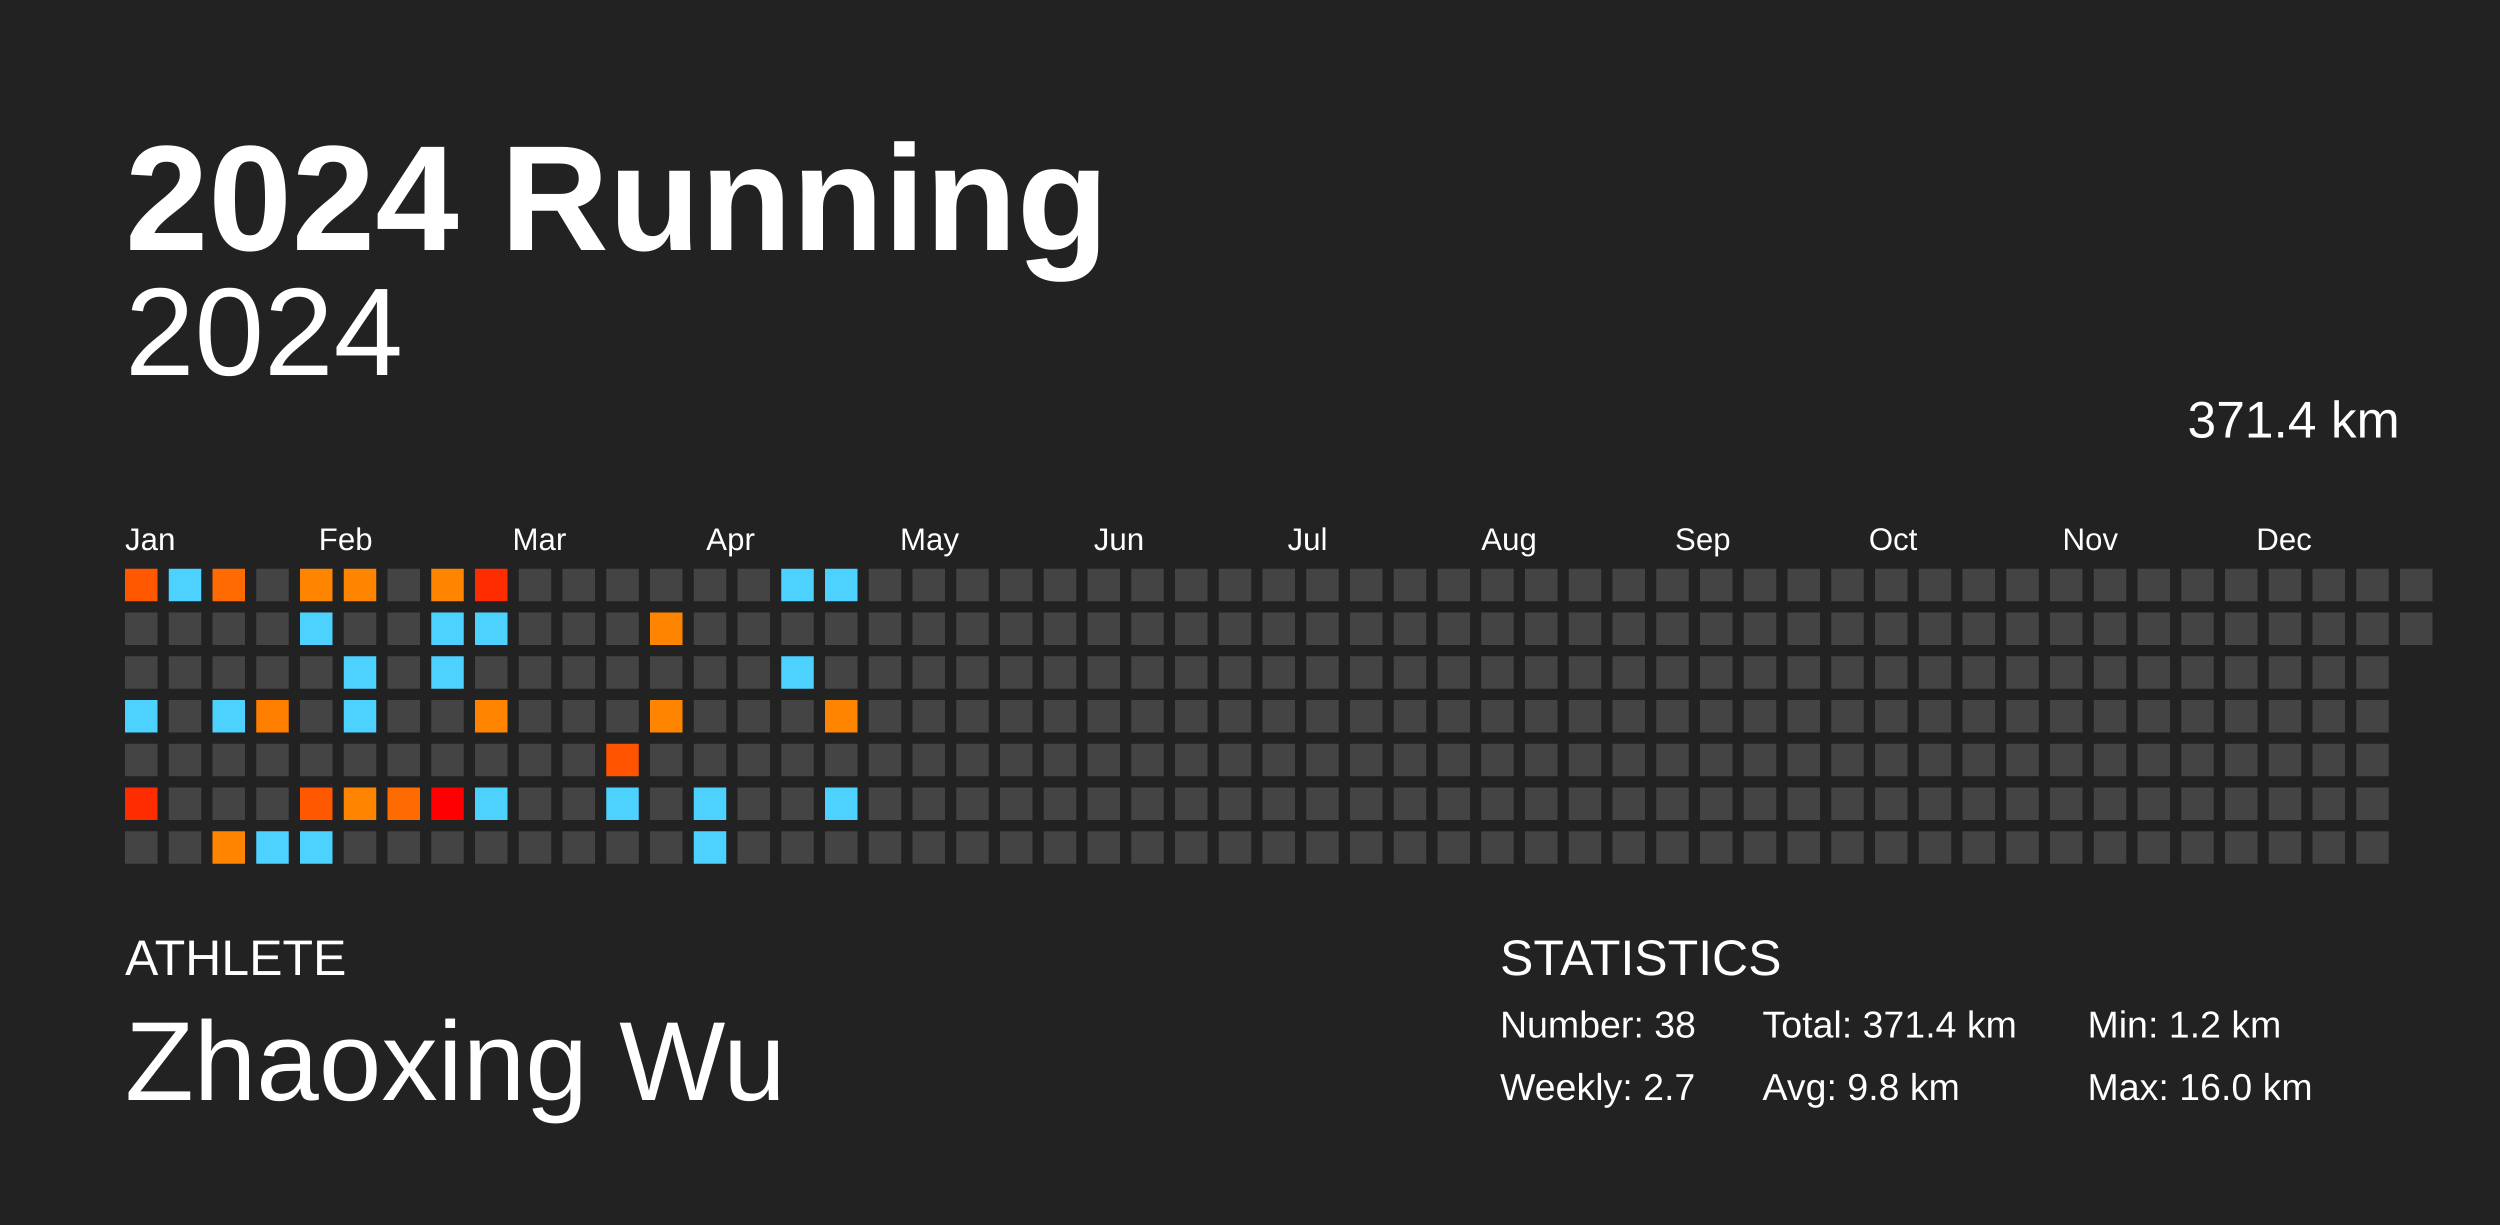
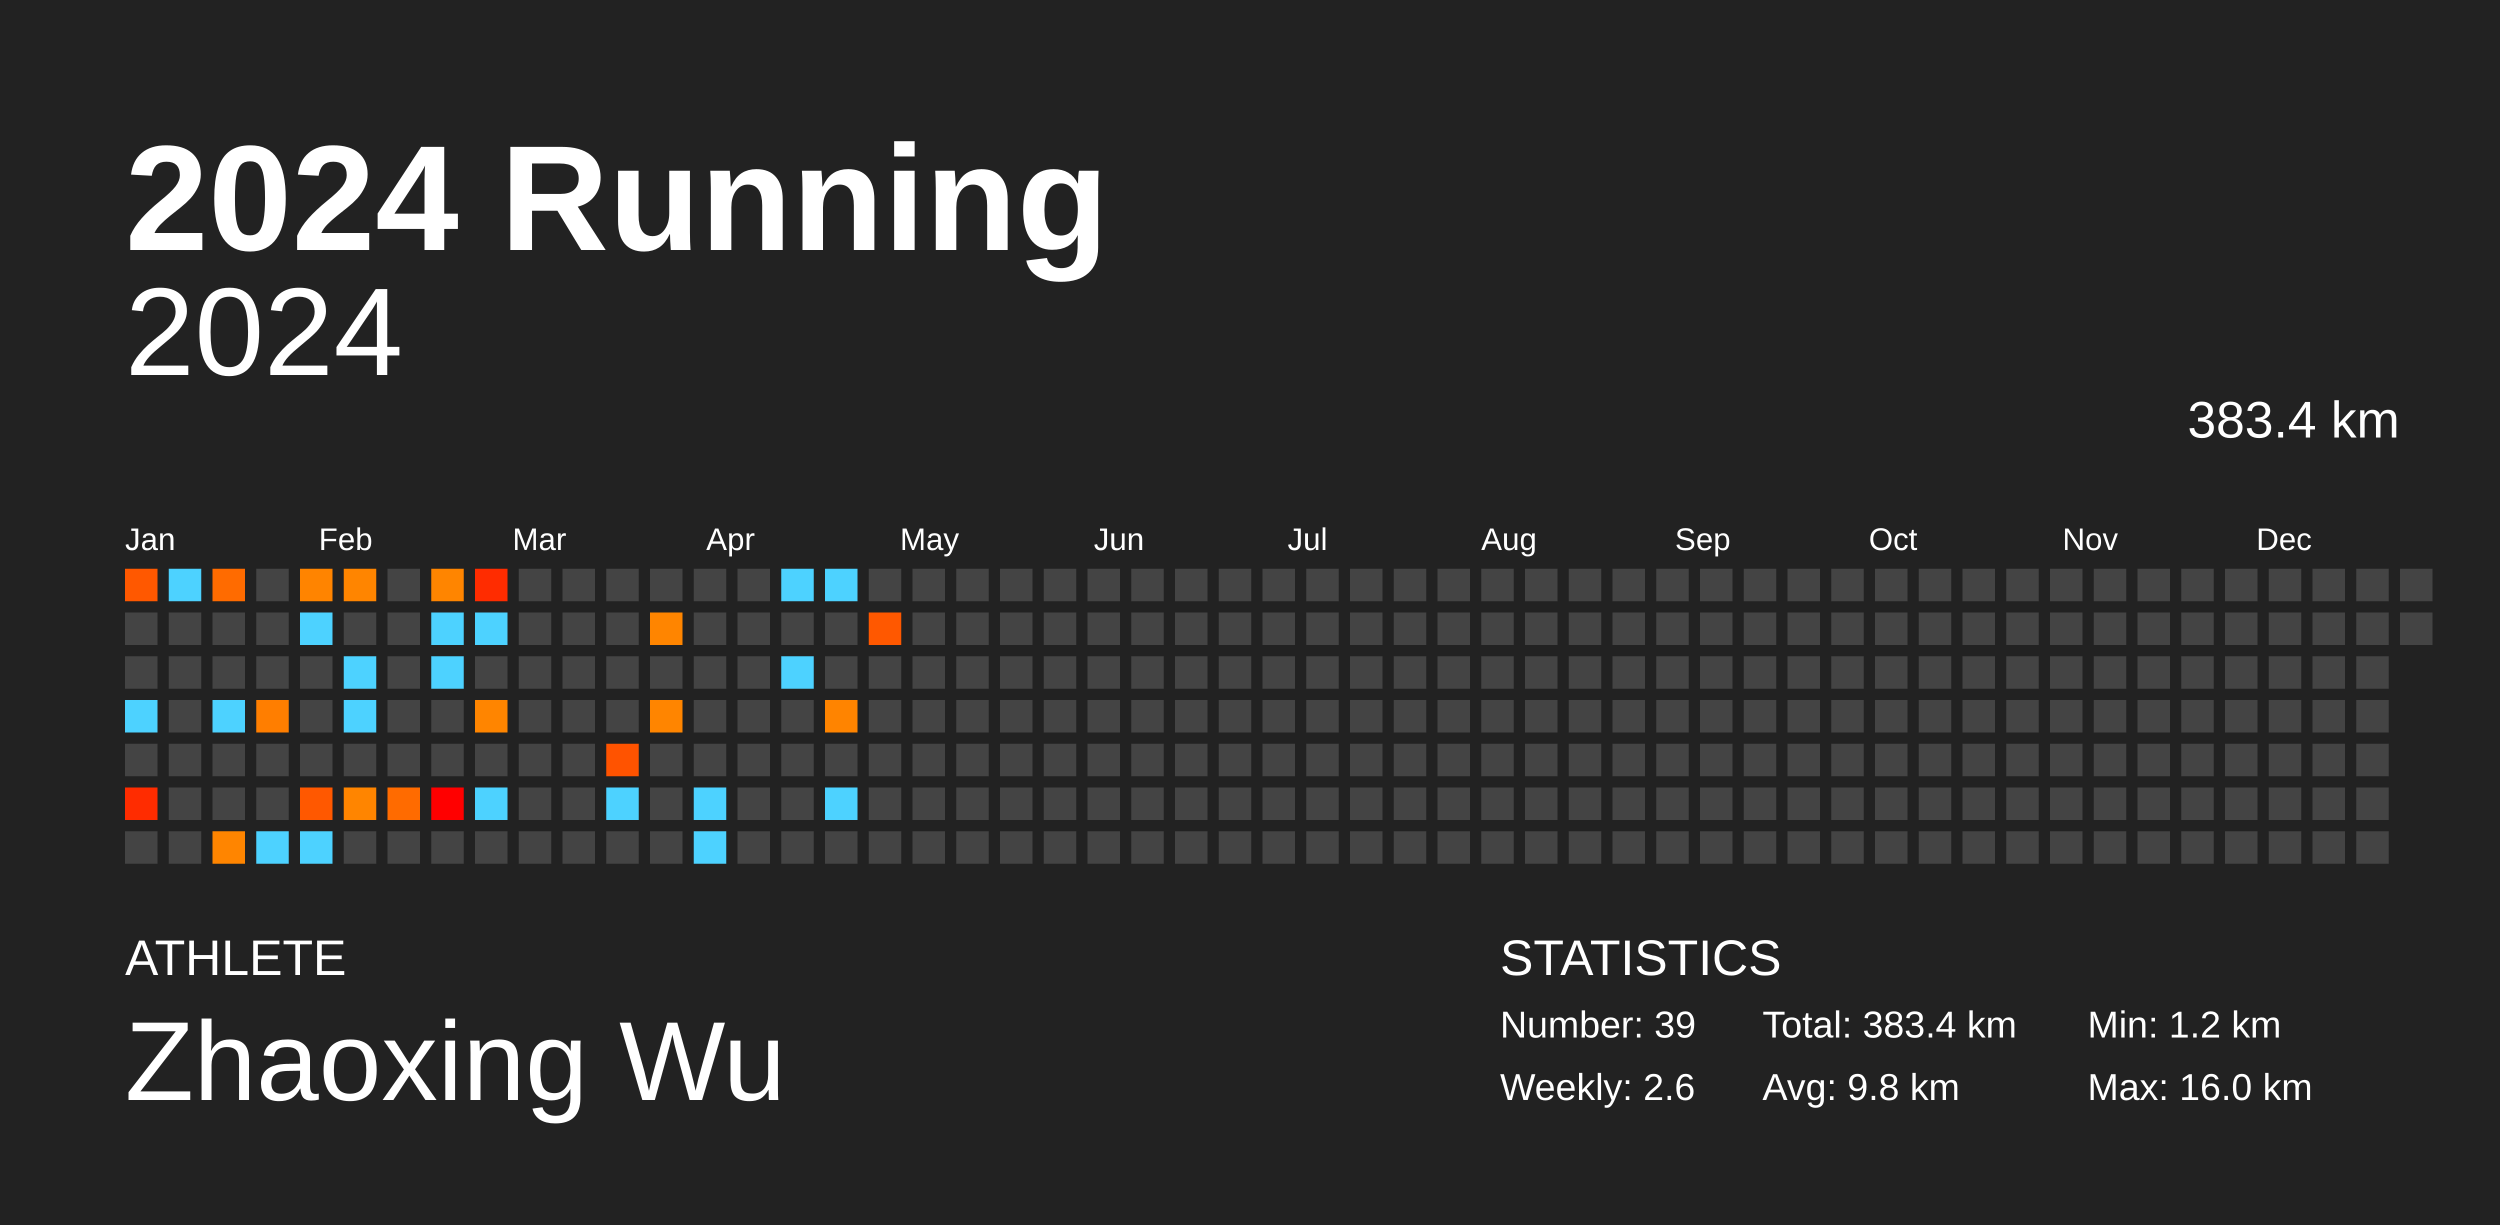
<svg xmlns="http://www.w3.org/2000/svg" baseProfile="full" height="98mm" version="1.1" viewBox="0,0,200,98" width="200mm">
  <defs />
  <rect fill="#222222" height="98" width="200" x="0" y="0" />
  <text fill="#FFFFFF" style="font-size:12px; font-family:Arial; font-weight:bold;" x="10" y="20">2024 Running</text>
  <text fill="#FFFFFF" style="font-size:4px; font-family:Arial" x="10" y="78">ATHLETE</text>
  <text fill="#FFFFFF" style="font-size:9px; font-family:Arial" x="10" y="88">Zhaoxing Wu</text>
  <text fill="#FFFFFF" style="font-size:4px; font-family:Arial" x="120" y="78">STATISTICS</text>
-   <text fill="#FFFFFF" style="font-size:3px; font-family:Arial" x="120" y="83">Number: 38</text>
-   <text fill="#FFFFFF" style="font-size:3px; font-family:Arial" x="120" y="88">Weekly: 2.7</text>
-   <text fill="#FFFFFF" style="font-size:3px; font-family:Arial" x="141" y="83">Total: 371.4 km</text>
+   <text fill="#FFFFFF" style="font-size:3px; font-family:Arial" x="120" y="83">Number: 39</text>
+   <text fill="#FFFFFF" style="font-size:3px; font-family:Arial" x="120" y="88">Weekly: 2.6</text>
+   <text fill="#FFFFFF" style="font-size:3px; font-family:Arial" x="141" y="83">Total: 383.4 km</text>
  <text fill="#FFFFFF" style="font-size:3px; font-family:Arial" x="141" y="88">Avg: 9.8 km</text>
  <text fill="#FFFFFF" style="font-size:3px; font-family:Arial" x="167" y="83">Min: 1.2 km</text>
  <text fill="#FFFFFF" style="font-size:3px; font-family:Arial" x="167" y="88">Max: 16.0 km</text>
  <text alignment-baseline="hanging" fill="#FFFFFF" style="font-size:10.0px; font-family:Arial;" x="10" y="30">2024</text>
-   <text alignment-baseline="hanging" fill="#FFFFFF" style="font-size:4.125px; font-family:Arial;" x="175" y="35">371.4 km</text>
+   <text alignment-baseline="hanging" fill="#FFFFFF" style="font-size:4.125px; font-family:Arial;" x="175" y="35">383.4 km</text>
  <text fill="#FFFFFF" style="font-size:2.5px; font-family:Arial" x="10.0" y="44">Jan</text>
  <text fill="#FFFFFF" style="font-size:2.5px; font-family:Arial" x="25.5" y="44">Feb</text>
  <text fill="#FFFFFF" style="font-size:2.5px; font-family:Arial" x="41.0" y="44">Mar</text>
  <text fill="#FFFFFF" style="font-size:2.5px; font-family:Arial" x="56.5" y="44">Apr</text>
  <text fill="#FFFFFF" style="font-size:2.5px; font-family:Arial" x="72.0" y="44">May</text>
  <text fill="#FFFFFF" style="font-size:2.5px; font-family:Arial" x="87.5" y="44">Jun</text>
  <text fill="#FFFFFF" style="font-size:2.5px; font-family:Arial" x="103.0" y="44">Jul</text>
  <text fill="#FFFFFF" style="font-size:2.5px; font-family:Arial" x="118.5" y="44">Aug</text>
  <text fill="#FFFFFF" style="font-size:2.5px; font-family:Arial" x="134.0" y="44">Sep</text>
  <text fill="#FFFFFF" style="font-size:2.5px; font-family:Arial" x="149.5" y="44">Oct</text>
  <text fill="#FFFFFF" style="font-size:2.5px; font-family:Arial" x="165.0" y="44">Nov</text>
  <text fill="#FFFFFF" style="font-size:2.5px; font-family:Arial" x="180.5" y="44">Dec</text>
  <rect fill="#ff5800" height="2.6" width="2.6" x="10.0" y="45.5" />
  <rect fill="#444444" height="2.6" width="2.6" x="10.0" y="49.0" />
  <rect fill="#444444" height="2.6" width="2.6" x="10.0" y="52.5" />
  <rect fill="#4dd2ff" height="2.6" width="2.6" x="10.0" y="56.0" />
  <rect fill="#444444" height="2.6" width="2.6" x="10.0" y="59.5" />
  <rect fill="#ff2c00" height="2.6" width="2.6" x="10.0" y="63.0" />
  <rect fill="#444444" height="2.6" width="2.6" x="10.0" y="66.5" />
  <rect fill="#4dd2ff" height="2.6" width="2.6" x="13.5" y="45.5" />
  <rect fill="#444444" height="2.6" width="2.6" x="13.5" y="49.0" />
  <rect fill="#444444" height="2.6" width="2.6" x="13.5" y="52.5" />
  <rect fill="#444444" height="2.6" width="2.6" x="13.5" y="56.0" />
  <rect fill="#444444" height="2.6" width="2.6" x="13.5" y="59.5" />
  <rect fill="#444444" height="2.6" width="2.6" x="13.5" y="63.0" />
  <rect fill="#444444" height="2.6" width="2.6" x="13.5" y="66.5" />
  <rect fill="#ff6b00" height="2.6" width="2.6" x="17.0" y="45.5" />
  <rect fill="#444444" height="2.6" width="2.6" x="17.0" y="49.0" />
  <rect fill="#444444" height="2.6" width="2.6" x="17.0" y="52.5" />
  <rect fill="#4dd2ff" height="2.6" width="2.6" x="17.0" y="56.0" />
  <rect fill="#444444" height="2.6" width="2.6" x="17.0" y="59.5" />
  <rect fill="#444444" height="2.6" width="2.6" x="17.0" y="63.0" />
  <rect fill="#ff8500" height="2.6" width="2.6" x="17.0" y="66.5" />
  <rect fill="#444444" height="2.6" width="2.6" x="20.5" y="45.5" />
  <rect fill="#444444" height="2.6" width="2.6" x="20.5" y="49.0" />
  <rect fill="#444444" height="2.6" width="2.6" x="20.5" y="52.5" />
  <rect fill="#ff7e00" height="2.6" width="2.6" x="20.5" y="56.0" />
  <rect fill="#444444" height="2.6" width="2.6" x="20.5" y="59.5" />
  <rect fill="#444444" height="2.6" width="2.6" x="20.5" y="63.0" />
  <rect fill="#4dd2ff" height="2.6" width="2.6" x="20.5" y="66.5" />
  <rect fill="#ff8400" height="2.6" width="2.6" x="24.0" y="45.5" />
  <rect fill="#4dd2ff" height="2.6" width="2.6" x="24.0" y="49.0" />
  <rect fill="#444444" height="2.6" width="2.6" x="24.0" y="52.5" />
  <rect fill="#444444" height="2.6" width="2.6" x="24.0" y="56.0" />
  <rect fill="#444444" height="2.6" width="2.6" x="24.0" y="59.5" />
  <rect fill="#ff5800" height="2.6" width="2.6" x="24.0" y="63.0" />
  <rect fill="#4dd2ff" height="2.6" width="2.6" x="24.0" y="66.5" />
  <rect fill="#ff8500" height="2.6" width="2.6" x="27.5" y="45.5" />
  <rect fill="#444444" height="2.6" width="2.6" x="27.5" y="49.0" />
  <rect fill="#4dd2ff" height="2.6" width="2.6" x="27.5" y="52.5" />
  <rect fill="#4dd2ff" height="2.6" width="2.6" x="27.5" y="56.0" />
  <rect fill="#444444" height="2.6" width="2.6" x="27.5" y="59.5" />
  <rect fill="#ff8500" height="2.6" width="2.6" x="27.5" y="63.0" />
  <rect fill="#444444" height="2.6" width="2.6" x="27.5" y="66.5" />
  <rect fill="#444444" height="2.6" width="2.6" x="31.0" y="45.5" />
  <rect fill="#444444" height="2.6" width="2.6" x="31.0" y="49.0" />
  <rect fill="#444444" height="2.6" width="2.6" x="31.0" y="52.5" />
  <rect fill="#444444" height="2.6" width="2.6" x="31.0" y="56.0" />
  <rect fill="#444444" height="2.6" width="2.6" x="31.0" y="59.5" />
  <rect fill="#ff6b00" height="2.6" width="2.6" x="31.0" y="63.0" />
  <rect fill="#444444" height="2.6" width="2.6" x="31.0" y="66.5" />
  <rect fill="#ff8500" height="2.6" width="2.6" x="34.5" y="45.5" />
  <rect fill="#4dd2ff" height="2.6" width="2.6" x="34.5" y="49.0" />
  <rect fill="#4dd2ff" height="2.6" width="2.6" x="34.5" y="52.5" />
  <rect fill="#444444" height="2.6" width="2.6" x="34.5" y="56.0" />
  <rect fill="#444444" height="2.6" width="2.6" x="34.5" y="59.5" />
  <rect fill="#ff0000" height="2.6" width="2.6" x="34.5" y="63.0" />
  <rect fill="#444444" height="2.6" width="2.6" x="34.5" y="66.5" />
  <rect fill="#ff2c00" height="2.6" width="2.6" x="38.0" y="45.5" />
  <rect fill="#4dd2ff" height="2.6" width="2.6" x="38.0" y="49.0" />
  <rect fill="#444444" height="2.6" width="2.6" x="38.0" y="52.5" />
  <rect fill="#ff8500" height="2.6" width="2.6" x="38.0" y="56.0" />
  <rect fill="#444444" height="2.6" width="2.6" x="38.0" y="59.5" />
  <rect fill="#4dd2ff" height="2.6" width="2.6" x="38.0" y="63.0" />
  <rect fill="#444444" height="2.6" width="2.6" x="38.0" y="66.5" />
  <rect fill="#444444" height="2.6" width="2.6" x="41.5" y="45.5" />
  <rect fill="#444444" height="2.6" width="2.6" x="41.5" y="49.0" />
  <rect fill="#444444" height="2.6" width="2.6" x="41.5" y="52.5" />
  <rect fill="#444444" height="2.6" width="2.6" x="41.5" y="56.0" />
  <rect fill="#444444" height="2.6" width="2.6" x="41.5" y="59.5" />
  <rect fill="#444444" height="2.6" width="2.6" x="41.5" y="63.0" />
  <rect fill="#444444" height="2.6" width="2.6" x="41.5" y="66.5" />
  <rect fill="#444444" height="2.6" width="2.6" x="45.0" y="45.5" />
  <rect fill="#444444" height="2.6" width="2.6" x="45.0" y="49.0" />
  <rect fill="#444444" height="2.6" width="2.6" x="45.0" y="52.5" />
  <rect fill="#444444" height="2.6" width="2.6" x="45.0" y="56.0" />
  <rect fill="#444444" height="2.6" width="2.6" x="45.0" y="59.5" />
  <rect fill="#444444" height="2.6" width="2.6" x="45.0" y="63.0" />
  <rect fill="#444444" height="2.6" width="2.6" x="45.0" y="66.5" />
  <rect fill="#444444" height="2.6" width="2.6" x="48.5" y="45.5" />
  <rect fill="#444444" height="2.6" width="2.6" x="48.5" y="49.0" />
  <rect fill="#444444" height="2.6" width="2.6" x="48.5" y="52.5" />
  <rect fill="#444444" height="2.6" width="2.6" x="48.5" y="56.0" />
  <rect fill="#ff5300" height="2.6" width="2.6" x="48.5" y="59.5" />
  <rect fill="#4dd2ff" height="2.6" width="2.6" x="48.5" y="63.0" />
  <rect fill="#444444" height="2.6" width="2.6" x="48.5" y="66.5" />
  <rect fill="#444444" height="2.6" width="2.6" x="52.0" y="45.5" />
  <rect fill="#ff8500" height="2.6" width="2.6" x="52.0" y="49.0" />
  <rect fill="#444444" height="2.6" width="2.6" x="52.0" y="52.5" />
  <rect fill="#ff8500" height="2.6" width="2.6" x="52.0" y="56.0" />
  <rect fill="#444444" height="2.6" width="2.6" x="52.0" y="59.5" />
  <rect fill="#444444" height="2.6" width="2.6" x="52.0" y="63.0" />
  <rect fill="#444444" height="2.6" width="2.6" x="52.0" y="66.5" />
  <rect fill="#444444" height="2.6" width="2.6" x="55.5" y="45.5" />
  <rect fill="#444444" height="2.6" width="2.6" x="55.5" y="49.0" />
  <rect fill="#444444" height="2.6" width="2.6" x="55.5" y="52.5" />
  <rect fill="#444444" height="2.6" width="2.6" x="55.5" y="56.0" />
  <rect fill="#444444" height="2.6" width="2.6" x="55.5" y="59.5" />
  <rect fill="#4dd2ff" height="2.6" width="2.6" x="55.5" y="63.0" />
  <rect fill="#4dd2ff" height="2.6" width="2.6" x="55.5" y="66.5" />
  <rect fill="#444444" height="2.6" width="2.6" x="59.0" y="45.5" />
  <rect fill="#444444" height="2.6" width="2.6" x="59.0" y="49.0" />
  <rect fill="#444444" height="2.6" width="2.6" x="59.0" y="52.5" />
  <rect fill="#444444" height="2.6" width="2.6" x="59.0" y="56.0" />
  <rect fill="#444444" height="2.6" width="2.6" x="59.0" y="59.5" />
  <rect fill="#444444" height="2.6" width="2.6" x="59.0" y="63.0" />
  <rect fill="#444444" height="2.6" width="2.6" x="59.0" y="66.5" />
  <rect fill="#4dd2ff" height="2.6" width="2.6" x="62.5" y="45.5" />
  <rect fill="#444444" height="2.6" width="2.6" x="62.5" y="49.0" />
  <rect fill="#4dd2ff" height="2.6" width="2.6" x="62.5" y="52.5" />
  <rect fill="#444444" height="2.6" width="2.6" x="62.5" y="56.0" />
  <rect fill="#444444" height="2.6" width="2.6" x="62.5" y="59.5" />
  <rect fill="#444444" height="2.6" width="2.6" x="62.5" y="63.0" />
  <rect fill="#444444" height="2.6" width="2.6" x="62.5" y="66.5" />
  <rect fill="#4dd2ff" height="2.6" width="2.6" x="66.0" y="45.5" />
  <rect fill="#444444" height="2.6" width="2.6" x="66.0" y="49.0" />
  <rect fill="#444444" height="2.6" width="2.6" x="66.0" y="52.5" />
  <rect fill="#ff8400" height="2.6" width="2.6" x="66.0" y="56.0" />
  <rect fill="#444444" height="2.6" width="2.6" x="66.0" y="59.5" />
  <rect fill="#4dd2ff" height="2.6" width="2.6" x="66.0" y="63.0" />
  <rect fill="#444444" height="2.6" width="2.6" x="66.0" y="66.5" />
  <rect fill="#444444" height="2.6" width="2.6" x="69.5" y="45.5" />
-   <rect fill="#444444" height="2.6" width="2.6" x="69.5" y="49.0" />
+   <rect fill="#ff5800" height="2.6" width="2.6" x="69.5" y="49.0" />
  <rect fill="#444444" height="2.6" width="2.6" x="69.5" y="52.5" />
  <rect fill="#444444" height="2.6" width="2.6" x="69.5" y="56.0" />
  <rect fill="#444444" height="2.6" width="2.6" x="69.5" y="59.5" />
  <rect fill="#444444" height="2.6" width="2.6" x="69.5" y="63.0" />
  <rect fill="#444444" height="2.6" width="2.6" x="69.5" y="66.5" />
  <rect fill="#444444" height="2.6" width="2.6" x="73.0" y="45.5" />
  <rect fill="#444444" height="2.6" width="2.6" x="73.0" y="49.0" />
  <rect fill="#444444" height="2.6" width="2.6" x="73.0" y="52.5" />
  <rect fill="#444444" height="2.6" width="2.6" x="73.0" y="56.0" />
  <rect fill="#444444" height="2.6" width="2.6" x="73.0" y="59.5" />
  <rect fill="#444444" height="2.6" width="2.6" x="73.0" y="63.0" />
  <rect fill="#444444" height="2.6" width="2.6" x="73.0" y="66.5" />
  <rect fill="#444444" height="2.6" width="2.6" x="76.5" y="45.5" />
  <rect fill="#444444" height="2.6" width="2.6" x="76.5" y="49.0" />
  <rect fill="#444444" height="2.6" width="2.6" x="76.5" y="52.5" />
  <rect fill="#444444" height="2.6" width="2.6" x="76.5" y="56.0" />
  <rect fill="#444444" height="2.6" width="2.6" x="76.5" y="59.5" />
  <rect fill="#444444" height="2.6" width="2.6" x="76.5" y="63.0" />
  <rect fill="#444444" height="2.6" width="2.6" x="76.5" y="66.5" />
  <rect fill="#444444" height="2.6" width="2.6" x="80.0" y="45.5" />
  <rect fill="#444444" height="2.6" width="2.6" x="80.0" y="49.0" />
  <rect fill="#444444" height="2.6" width="2.6" x="80.0" y="52.5" />
  <rect fill="#444444" height="2.6" width="2.6" x="80.0" y="56.0" />
  <rect fill="#444444" height="2.6" width="2.6" x="80.0" y="59.5" />
  <rect fill="#444444" height="2.6" width="2.6" x="80.0" y="63.0" />
  <rect fill="#444444" height="2.6" width="2.6" x="80.0" y="66.5" />
  <rect fill="#444444" height="2.6" width="2.6" x="83.5" y="45.5" />
  <rect fill="#444444" height="2.6" width="2.6" x="83.5" y="49.0" />
  <rect fill="#444444" height="2.6" width="2.6" x="83.5" y="52.5" />
  <rect fill="#444444" height="2.6" width="2.6" x="83.5" y="56.0" />
  <rect fill="#444444" height="2.6" width="2.6" x="83.5" y="59.5" />
  <rect fill="#444444" height="2.6" width="2.6" x="83.5" y="63.0" />
  <rect fill="#444444" height="2.6" width="2.6" x="83.5" y="66.5" />
  <rect fill="#444444" height="2.6" width="2.6" x="87.0" y="45.5" />
  <rect fill="#444444" height="2.6" width="2.6" x="87.0" y="49.0" />
  <rect fill="#444444" height="2.6" width="2.6" x="87.0" y="52.5" />
  <rect fill="#444444" height="2.6" width="2.6" x="87.0" y="56.0" />
  <rect fill="#444444" height="2.6" width="2.6" x="87.0" y="59.5" />
  <rect fill="#444444" height="2.6" width="2.6" x="87.0" y="63.0" />
  <rect fill="#444444" height="2.6" width="2.6" x="87.0" y="66.5" />
  <rect fill="#444444" height="2.6" width="2.6" x="90.5" y="45.5" />
  <rect fill="#444444" height="2.6" width="2.6" x="90.5" y="49.0" />
  <rect fill="#444444" height="2.6" width="2.6" x="90.5" y="52.5" />
  <rect fill="#444444" height="2.6" width="2.6" x="90.5" y="56.0" />
  <rect fill="#444444" height="2.6" width="2.6" x="90.5" y="59.5" />
  <rect fill="#444444" height="2.6" width="2.6" x="90.5" y="63.0" />
  <rect fill="#444444" height="2.6" width="2.6" x="90.5" y="66.5" />
  <rect fill="#444444" height="2.6" width="2.6" x="94.0" y="45.5" />
  <rect fill="#444444" height="2.6" width="2.6" x="94.0" y="49.0" />
  <rect fill="#444444" height="2.6" width="2.6" x="94.0" y="52.5" />
  <rect fill="#444444" height="2.6" width="2.6" x="94.0" y="56.0" />
  <rect fill="#444444" height="2.6" width="2.6" x="94.0" y="59.5" />
  <rect fill="#444444" height="2.6" width="2.6" x="94.0" y="63.0" />
  <rect fill="#444444" height="2.6" width="2.6" x="94.0" y="66.5" />
  <rect fill="#444444" height="2.6" width="2.6" x="97.5" y="45.5" />
  <rect fill="#444444" height="2.6" width="2.6" x="97.5" y="49.0" />
  <rect fill="#444444" height="2.6" width="2.6" x="97.5" y="52.5" />
  <rect fill="#444444" height="2.6" width="2.6" x="97.5" y="56.0" />
  <rect fill="#444444" height="2.6" width="2.6" x="97.5" y="59.5" />
  <rect fill="#444444" height="2.6" width="2.6" x="97.5" y="63.0" />
  <rect fill="#444444" height="2.6" width="2.6" x="97.5" y="66.5" />
  <rect fill="#444444" height="2.6" width="2.6" x="101.0" y="45.5" />
  <rect fill="#444444" height="2.6" width="2.6" x="101.0" y="49.0" />
  <rect fill="#444444" height="2.6" width="2.6" x="101.0" y="52.5" />
  <rect fill="#444444" height="2.6" width="2.6" x="101.0" y="56.0" />
  <rect fill="#444444" height="2.6" width="2.6" x="101.0" y="59.5" />
  <rect fill="#444444" height="2.6" width="2.6" x="101.0" y="63.0" />
  <rect fill="#444444" height="2.6" width="2.6" x="101.0" y="66.5" />
  <rect fill="#444444" height="2.6" width="2.6" x="104.5" y="45.5" />
  <rect fill="#444444" height="2.6" width="2.6" x="104.5" y="49.0" />
  <rect fill="#444444" height="2.6" width="2.6" x="104.5" y="52.5" />
  <rect fill="#444444" height="2.6" width="2.6" x="104.5" y="56.0" />
  <rect fill="#444444" height="2.6" width="2.6" x="104.5" y="59.5" />
  <rect fill="#444444" height="2.6" width="2.6" x="104.5" y="63.0" />
  <rect fill="#444444" height="2.6" width="2.6" x="104.5" y="66.5" />
  <rect fill="#444444" height="2.6" width="2.6" x="108.0" y="45.5" />
  <rect fill="#444444" height="2.6" width="2.6" x="108.0" y="49.0" />
  <rect fill="#444444" height="2.6" width="2.6" x="108.0" y="52.5" />
  <rect fill="#444444" height="2.6" width="2.6" x="108.0" y="56.0" />
  <rect fill="#444444" height="2.6" width="2.6" x="108.0" y="59.5" />
  <rect fill="#444444" height="2.6" width="2.6" x="108.0" y="63.0" />
  <rect fill="#444444" height="2.6" width="2.6" x="108.0" y="66.5" />
  <rect fill="#444444" height="2.6" width="2.6" x="111.5" y="45.5" />
  <rect fill="#444444" height="2.6" width="2.6" x="111.5" y="49.0" />
  <rect fill="#444444" height="2.6" width="2.6" x="111.5" y="52.5" />
  <rect fill="#444444" height="2.6" width="2.6" x="111.5" y="56.0" />
  <rect fill="#444444" height="2.6" width="2.6" x="111.5" y="59.5" />
  <rect fill="#444444" height="2.6" width="2.6" x="111.5" y="63.0" />
  <rect fill="#444444" height="2.6" width="2.6" x="111.5" y="66.5" />
  <rect fill="#444444" height="2.6" width="2.6" x="115.0" y="45.5" />
  <rect fill="#444444" height="2.6" width="2.6" x="115.0" y="49.0" />
  <rect fill="#444444" height="2.6" width="2.6" x="115.0" y="52.5" />
  <rect fill="#444444" height="2.6" width="2.6" x="115.0" y="56.0" />
  <rect fill="#444444" height="2.6" width="2.6" x="115.0" y="59.5" />
  <rect fill="#444444" height="2.6" width="2.6" x="115.0" y="63.0" />
  <rect fill="#444444" height="2.6" width="2.6" x="115.0" y="66.5" />
  <rect fill="#444444" height="2.6" width="2.6" x="118.5" y="45.5" />
  <rect fill="#444444" height="2.6" width="2.6" x="118.5" y="49.0" />
  <rect fill="#444444" height="2.6" width="2.6" x="118.5" y="52.5" />
  <rect fill="#444444" height="2.6" width="2.6" x="118.5" y="56.0" />
  <rect fill="#444444" height="2.6" width="2.6" x="118.5" y="59.5" />
  <rect fill="#444444" height="2.6" width="2.6" x="118.5" y="63.0" />
  <rect fill="#444444" height="2.6" width="2.6" x="118.5" y="66.5" />
  <rect fill="#444444" height="2.6" width="2.6" x="122.0" y="45.5" />
  <rect fill="#444444" height="2.6" width="2.6" x="122.0" y="49.0" />
  <rect fill="#444444" height="2.6" width="2.6" x="122.0" y="52.5" />
  <rect fill="#444444" height="2.6" width="2.6" x="122.0" y="56.0" />
  <rect fill="#444444" height="2.6" width="2.6" x="122.0" y="59.5" />
  <rect fill="#444444" height="2.6" width="2.6" x="122.0" y="63.0" />
  <rect fill="#444444" height="2.6" width="2.6" x="122.0" y="66.5" />
  <rect fill="#444444" height="2.6" width="2.6" x="125.5" y="45.5" />
  <rect fill="#444444" height="2.6" width="2.6" x="125.5" y="49.0" />
  <rect fill="#444444" height="2.6" width="2.6" x="125.5" y="52.5" />
  <rect fill="#444444" height="2.6" width="2.6" x="125.5" y="56.0" />
  <rect fill="#444444" height="2.6" width="2.6" x="125.5" y="59.5" />
  <rect fill="#444444" height="2.6" width="2.6" x="125.5" y="63.0" />
  <rect fill="#444444" height="2.6" width="2.6" x="125.5" y="66.5" />
  <rect fill="#444444" height="2.6" width="2.6" x="129.0" y="45.5" />
  <rect fill="#444444" height="2.6" width="2.6" x="129.0" y="49.0" />
  <rect fill="#444444" height="2.6" width="2.6" x="129.0" y="52.5" />
  <rect fill="#444444" height="2.6" width="2.6" x="129.0" y="56.0" />
  <rect fill="#444444" height="2.6" width="2.6" x="129.0" y="59.5" />
  <rect fill="#444444" height="2.6" width="2.6" x="129.0" y="63.0" />
  <rect fill="#444444" height="2.6" width="2.6" x="129.0" y="66.5" />
  <rect fill="#444444" height="2.6" width="2.6" x="132.5" y="45.5" />
  <rect fill="#444444" height="2.6" width="2.6" x="132.5" y="49.0" />
  <rect fill="#444444" height="2.6" width="2.6" x="132.5" y="52.5" />
  <rect fill="#444444" height="2.6" width="2.6" x="132.5" y="56.0" />
  <rect fill="#444444" height="2.6" width="2.6" x="132.5" y="59.5" />
  <rect fill="#444444" height="2.6" width="2.6" x="132.5" y="63.0" />
  <rect fill="#444444" height="2.6" width="2.6" x="132.5" y="66.5" />
  <rect fill="#444444" height="2.6" width="2.6" x="136.0" y="45.5" />
  <rect fill="#444444" height="2.6" width="2.6" x="136.0" y="49.0" />
  <rect fill="#444444" height="2.6" width="2.6" x="136.0" y="52.5" />
  <rect fill="#444444" height="2.6" width="2.6" x="136.0" y="56.0" />
  <rect fill="#444444" height="2.6" width="2.6" x="136.0" y="59.5" />
  <rect fill="#444444" height="2.6" width="2.6" x="136.0" y="63.0" />
  <rect fill="#444444" height="2.6" width="2.6" x="136.0" y="66.5" />
  <rect fill="#444444" height="2.6" width="2.6" x="139.5" y="45.5" />
  <rect fill="#444444" height="2.6" width="2.6" x="139.5" y="49.0" />
  <rect fill="#444444" height="2.6" width="2.6" x="139.5" y="52.5" />
  <rect fill="#444444" height="2.6" width="2.6" x="139.5" y="56.0" />
  <rect fill="#444444" height="2.6" width="2.6" x="139.5" y="59.5" />
  <rect fill="#444444" height="2.6" width="2.6" x="139.5" y="63.0" />
  <rect fill="#444444" height="2.6" width="2.6" x="139.5" y="66.5" />
  <rect fill="#444444" height="2.6" width="2.6" x="143.0" y="45.5" />
  <rect fill="#444444" height="2.6" width="2.6" x="143.0" y="49.0" />
  <rect fill="#444444" height="2.6" width="2.6" x="143.0" y="52.5" />
  <rect fill="#444444" height="2.6" width="2.6" x="143.0" y="56.0" />
  <rect fill="#444444" height="2.6" width="2.6" x="143.0" y="59.5" />
  <rect fill="#444444" height="2.6" width="2.6" x="143.0" y="63.0" />
  <rect fill="#444444" height="2.6" width="2.6" x="143.0" y="66.5" />
  <rect fill="#444444" height="2.6" width="2.6" x="146.5" y="45.5" />
  <rect fill="#444444" height="2.6" width="2.6" x="146.5" y="49.0" />
  <rect fill="#444444" height="2.6" width="2.6" x="146.5" y="52.5" />
  <rect fill="#444444" height="2.6" width="2.6" x="146.5" y="56.0" />
  <rect fill="#444444" height="2.6" width="2.6" x="146.5" y="59.5" />
  <rect fill="#444444" height="2.6" width="2.6" x="146.5" y="63.0" />
  <rect fill="#444444" height="2.6" width="2.6" x="146.5" y="66.5" />
  <rect fill="#444444" height="2.6" width="2.6" x="150.0" y="45.5" />
  <rect fill="#444444" height="2.6" width="2.6" x="150.0" y="49.0" />
  <rect fill="#444444" height="2.6" width="2.6" x="150.0" y="52.5" />
  <rect fill="#444444" height="2.6" width="2.6" x="150.0" y="56.0" />
  <rect fill="#444444" height="2.6" width="2.6" x="150.0" y="59.5" />
  <rect fill="#444444" height="2.6" width="2.6" x="150.0" y="63.0" />
  <rect fill="#444444" height="2.6" width="2.6" x="150.0" y="66.5" />
  <rect fill="#444444" height="2.6" width="2.6" x="153.5" y="45.5" />
  <rect fill="#444444" height="2.6" width="2.6" x="153.5" y="49.0" />
  <rect fill="#444444" height="2.6" width="2.6" x="153.5" y="52.5" />
  <rect fill="#444444" height="2.6" width="2.6" x="153.5" y="56.0" />
  <rect fill="#444444" height="2.6" width="2.6" x="153.5" y="59.5" />
  <rect fill="#444444" height="2.6" width="2.6" x="153.5" y="63.0" />
  <rect fill="#444444" height="2.6" width="2.6" x="153.5" y="66.5" />
  <rect fill="#444444" height="2.6" width="2.6" x="157.0" y="45.5" />
  <rect fill="#444444" height="2.6" width="2.6" x="157.0" y="49.0" />
  <rect fill="#444444" height="2.6" width="2.6" x="157.0" y="52.5" />
  <rect fill="#444444" height="2.6" width="2.6" x="157.0" y="56.0" />
  <rect fill="#444444" height="2.6" width="2.6" x="157.0" y="59.5" />
  <rect fill="#444444" height="2.6" width="2.6" x="157.0" y="63.0" />
  <rect fill="#444444" height="2.6" width="2.6" x="157.0" y="66.5" />
  <rect fill="#444444" height="2.6" width="2.6" x="160.5" y="45.5" />
  <rect fill="#444444" height="2.6" width="2.6" x="160.5" y="49.0" />
  <rect fill="#444444" height="2.6" width="2.6" x="160.5" y="52.5" />
  <rect fill="#444444" height="2.6" width="2.6" x="160.5" y="56.0" />
  <rect fill="#444444" height="2.6" width="2.6" x="160.5" y="59.5" />
  <rect fill="#444444" height="2.6" width="2.6" x="160.5" y="63.0" />
  <rect fill="#444444" height="2.6" width="2.6" x="160.5" y="66.5" />
  <rect fill="#444444" height="2.6" width="2.6" x="164.0" y="45.5" />
  <rect fill="#444444" height="2.6" width="2.6" x="164.0" y="49.0" />
  <rect fill="#444444" height="2.6" width="2.6" x="164.0" y="52.5" />
  <rect fill="#444444" height="2.6" width="2.6" x="164.0" y="56.0" />
  <rect fill="#444444" height="2.6" width="2.6" x="164.0" y="59.5" />
  <rect fill="#444444" height="2.6" width="2.6" x="164.0" y="63.0" />
  <rect fill="#444444" height="2.6" width="2.6" x="164.0" y="66.5" />
  <rect fill="#444444" height="2.6" width="2.6" x="167.5" y="45.5" />
  <rect fill="#444444" height="2.6" width="2.6" x="167.5" y="49.0" />
  <rect fill="#444444" height="2.6" width="2.6" x="167.5" y="52.5" />
  <rect fill="#444444" height="2.6" width="2.6" x="167.5" y="56.0" />
  <rect fill="#444444" height="2.6" width="2.6" x="167.5" y="59.5" />
  <rect fill="#444444" height="2.6" width="2.6" x="167.5" y="63.0" />
  <rect fill="#444444" height="2.6" width="2.6" x="167.5" y="66.5" />
  <rect fill="#444444" height="2.6" width="2.6" x="171.0" y="45.5" />
  <rect fill="#444444" height="2.6" width="2.6" x="171.0" y="49.0" />
  <rect fill="#444444" height="2.6" width="2.6" x="171.0" y="52.5" />
  <rect fill="#444444" height="2.6" width="2.6" x="171.0" y="56.0" />
  <rect fill="#444444" height="2.6" width="2.6" x="171.0" y="59.5" />
  <rect fill="#444444" height="2.6" width="2.6" x="171.0" y="63.0" />
  <rect fill="#444444" height="2.6" width="2.6" x="171.0" y="66.5" />
  <rect fill="#444444" height="2.6" width="2.6" x="174.5" y="45.5" />
  <rect fill="#444444" height="2.6" width="2.6" x="174.5" y="49.0" />
  <rect fill="#444444" height="2.6" width="2.6" x="174.5" y="52.5" />
  <rect fill="#444444" height="2.6" width="2.6" x="174.5" y="56.0" />
  <rect fill="#444444" height="2.6" width="2.6" x="174.5" y="59.5" />
  <rect fill="#444444" height="2.6" width="2.6" x="174.5" y="63.0" />
  <rect fill="#444444" height="2.6" width="2.6" x="174.5" y="66.5" />
  <rect fill="#444444" height="2.6" width="2.6" x="178.0" y="45.5" />
  <rect fill="#444444" height="2.6" width="2.6" x="178.0" y="49.0" />
  <rect fill="#444444" height="2.6" width="2.6" x="178.0" y="52.5" />
  <rect fill="#444444" height="2.6" width="2.6" x="178.0" y="56.0" />
  <rect fill="#444444" height="2.6" width="2.6" x="178.0" y="59.5" />
  <rect fill="#444444" height="2.6" width="2.6" x="178.0" y="63.0" />
  <rect fill="#444444" height="2.6" width="2.6" x="178.0" y="66.5" />
  <rect fill="#444444" height="2.6" width="2.6" x="181.5" y="45.5" />
  <rect fill="#444444" height="2.6" width="2.6" x="181.5" y="49.0" />
  <rect fill="#444444" height="2.6" width="2.6" x="181.5" y="52.5" />
  <rect fill="#444444" height="2.6" width="2.6" x="181.5" y="56.0" />
  <rect fill="#444444" height="2.6" width="2.6" x="181.5" y="59.5" />
  <rect fill="#444444" height="2.6" width="2.6" x="181.5" y="63.0" />
  <rect fill="#444444" height="2.6" width="2.6" x="181.5" y="66.5" />
  <rect fill="#444444" height="2.6" width="2.6" x="185.0" y="45.5" />
  <rect fill="#444444" height="2.6" width="2.6" x="185.0" y="49.0" />
  <rect fill="#444444" height="2.6" width="2.6" x="185.0" y="52.5" />
  <rect fill="#444444" height="2.6" width="2.6" x="185.0" y="56.0" />
  <rect fill="#444444" height="2.6" width="2.6" x="185.0" y="59.5" />
  <rect fill="#444444" height="2.6" width="2.6" x="185.0" y="63.0" />
  <rect fill="#444444" height="2.6" width="2.6" x="185.0" y="66.5" />
  <rect fill="#444444" height="2.6" width="2.6" x="188.5" y="45.5" />
  <rect fill="#444444" height="2.6" width="2.6" x="188.5" y="49.0" />
  <rect fill="#444444" height="2.6" width="2.6" x="188.5" y="52.5" />
  <rect fill="#444444" height="2.6" width="2.6" x="188.5" y="56.0" />
  <rect fill="#444444" height="2.6" width="2.6" x="188.5" y="59.5" />
  <rect fill="#444444" height="2.6" width="2.6" x="188.5" y="63.0" />
  <rect fill="#444444" height="2.6" width="2.6" x="188.5" y="66.5" />
  <rect fill="#444444" height="2.6" width="2.6" x="192.0" y="45.5" />
  <rect fill="#444444" height="2.6" width="2.6" x="192.0" y="49.0" />
</svg>
